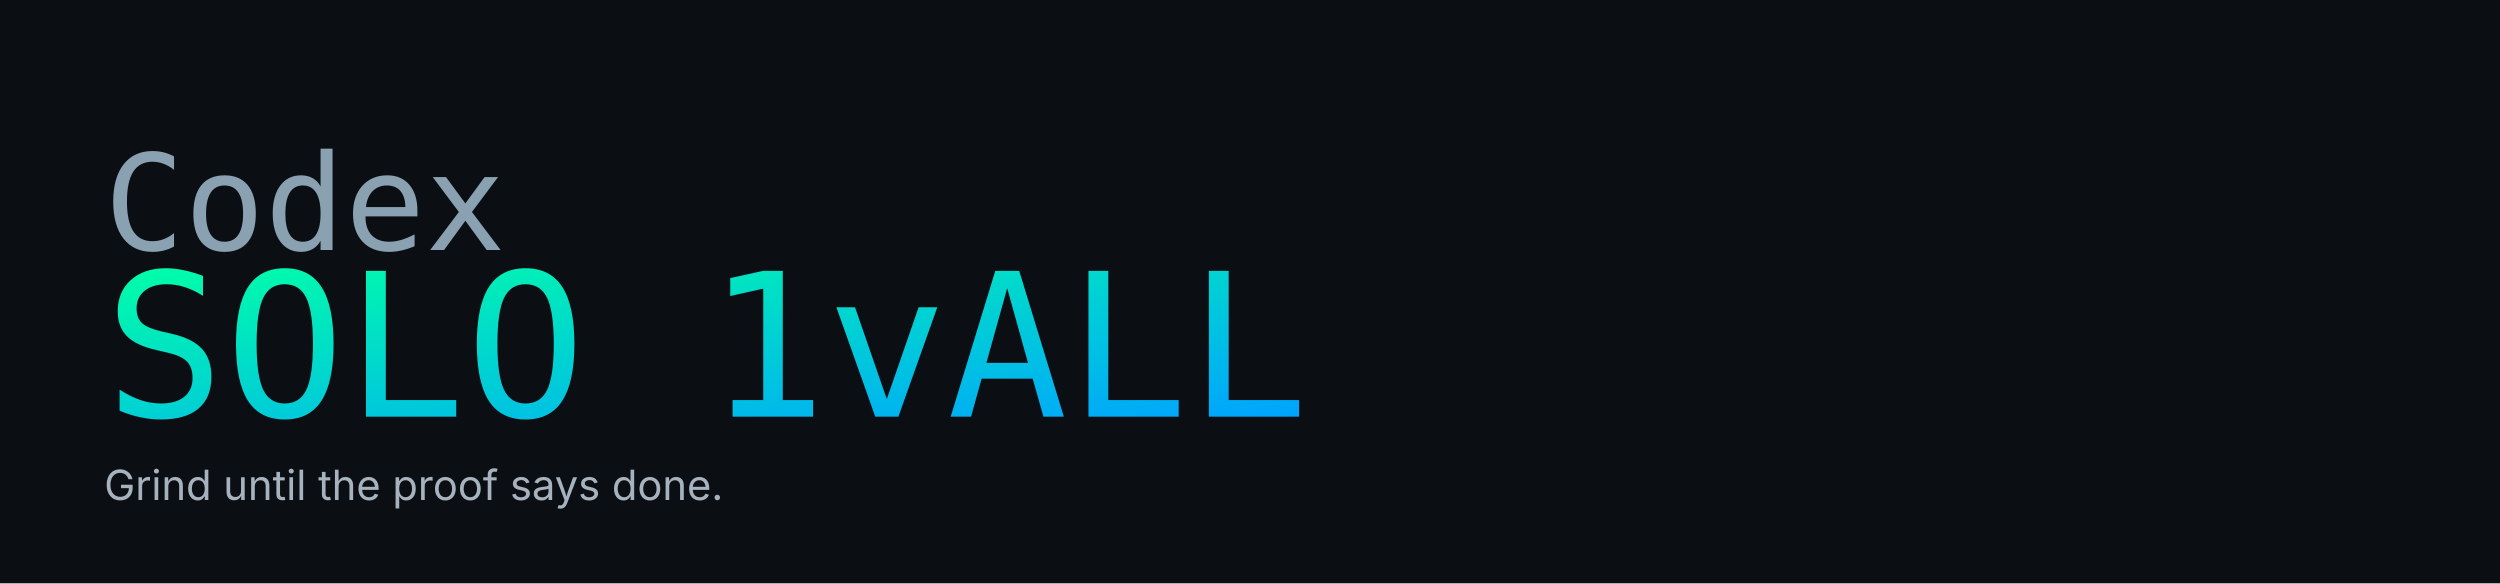
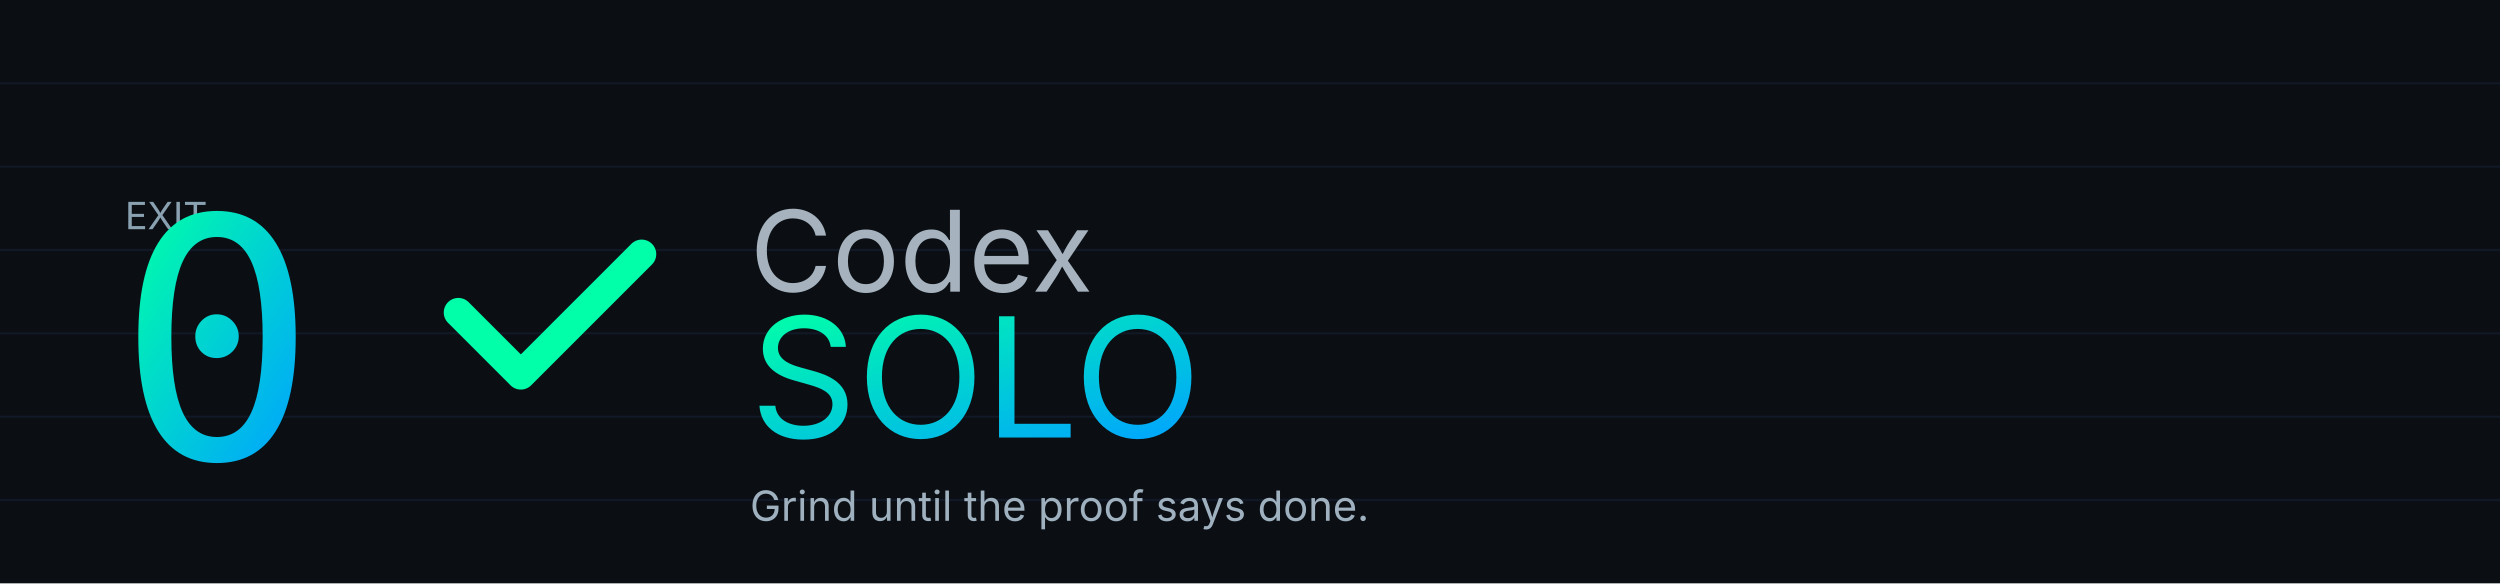
- <svg xmlns="http://www.w3.org/2000/svg" width="1200" height="280" viewBox="0 0 1200 280">
+ <svg xmlns="http://www.w3.org/2000/svg" width="1200" height="280" viewBox="0 0 1200 280" role="img" aria-label="Codex SOLO banner">
  <defs>
    <linearGradient id="g" x1="0" x2="1" y1="0" y2="1">
      <stop offset="0%" stop-color="#00ffa8" />
      <stop offset="100%" stop-color="#00a3ff" />
    </linearGradient>
  </defs>
  <rect width="100%" height="100%" fill="#0b0f14" />
-   <text x="50" y="120" font-family="SFMono-Regular,Consolas,Menlo,monospace" font-size="64" fill="#8aa1b1">Codex</text>
-   <text x="50" y="200" font-family="SFMono-Regular,Consolas,Menlo,monospace" font-size="96" fill="url(#g)">SOLO 1vALL</text>
-   <text x="50" y="240" font-family="Inter,system-ui,-apple-system,Segoe UI,Roboto" font-size="20" fill="#a6b3be">Grind until the proof says done.</text>
+   <g stroke="#111826" stroke-width="1">
+     <path d="M0 40 H1200M0 80 H1200M0 120 H1200M0 160 H1200M0 200 H1200M0 240 H1200" />
+   </g>
+   <text x="60" y="110" font-family="Inter,system-ui,-apple-system,Segoe UI,Roboto" font-size="18" fill="#8aa1b1">EXIT</text>
+   <text x="56" y="220" font-family="SFMono-Regular,Consolas,Menlo,monospace" font-size="160" fill="url(#g)">0</text>
+   <path d="M220 150 l30 30 58-58" stroke="#00ffa8" stroke-width="14" fill="none" stroke-linecap="round" stroke-linejoin="round" />
+   <text x="360" y="140" font-family="Inter,system-ui,-apple-system,Segoe UI,Roboto" font-size="54" fill="#a6b3be">Codex</text>
+   <text x="360" y="210" font-family="Inter,system-ui,-apple-system,Segoe UI,Roboto" font-size="80" fill="url(#g)">SOLO</text>
+   <text x="360" y="250" font-family="Inter,system-ui,-apple-system,Segoe UI,Roboto" font-size="20" fill="#9fb0bf">Grind until the proof says done.</text>
</svg>
